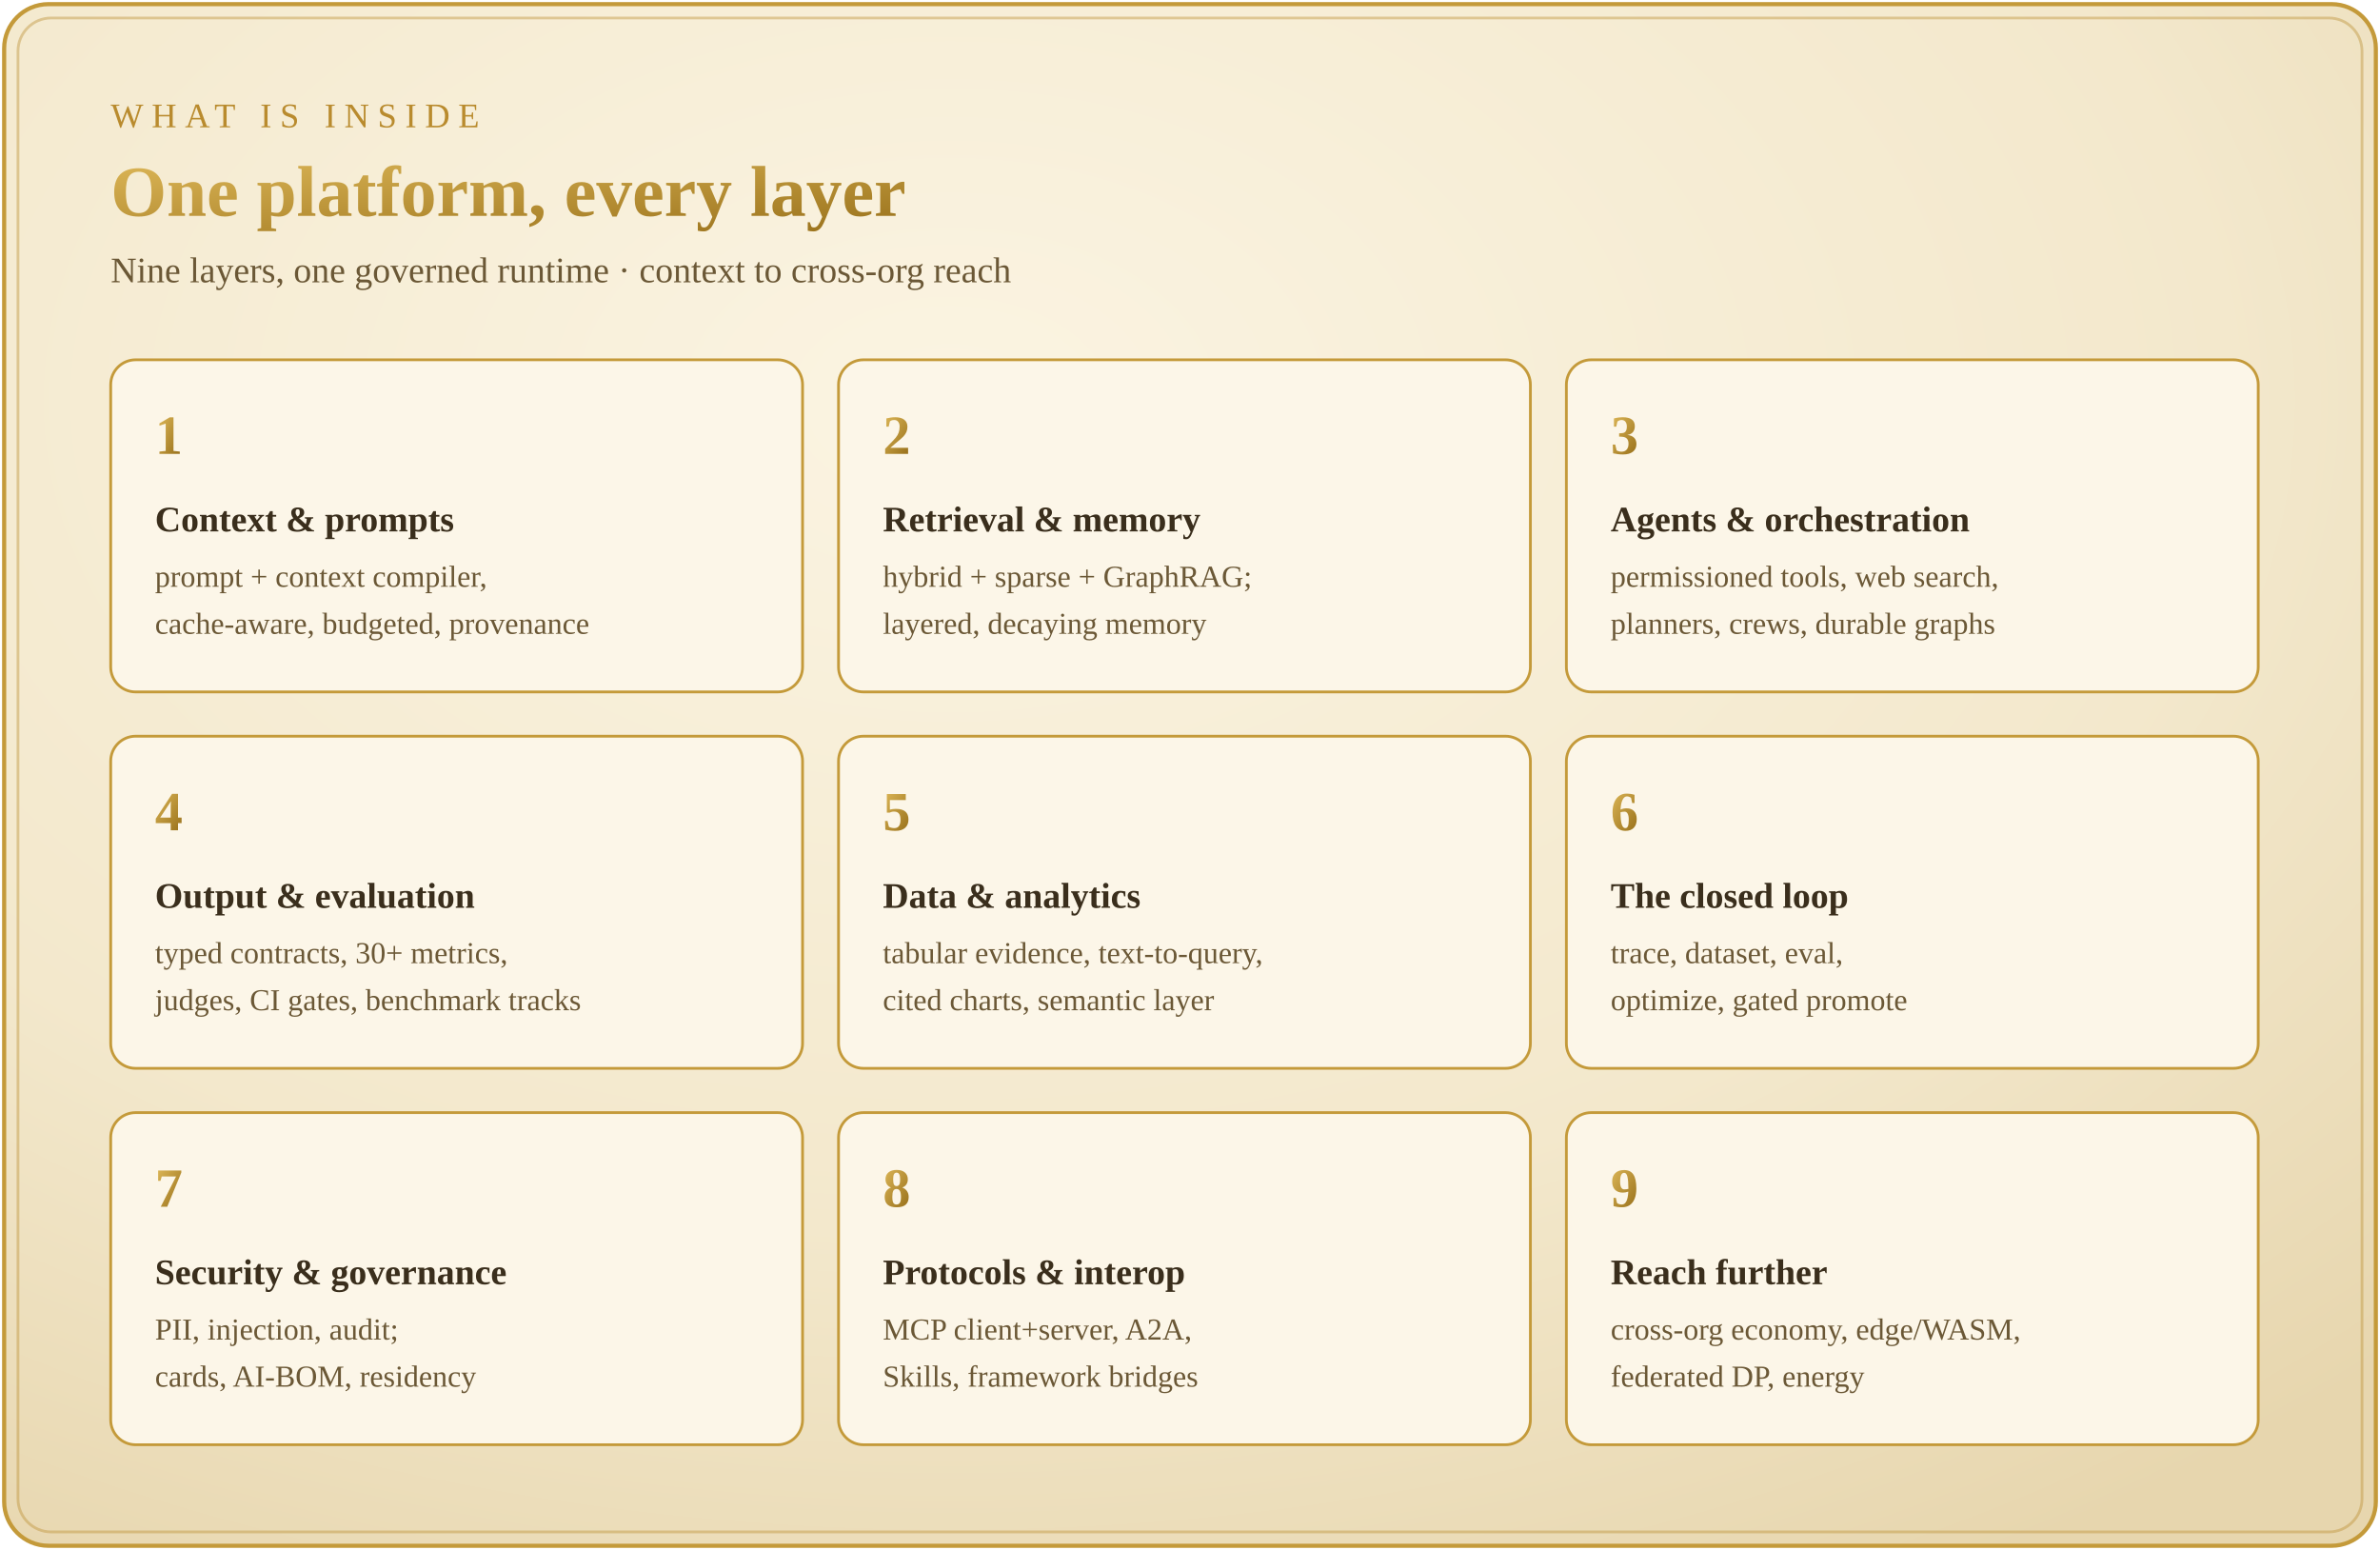
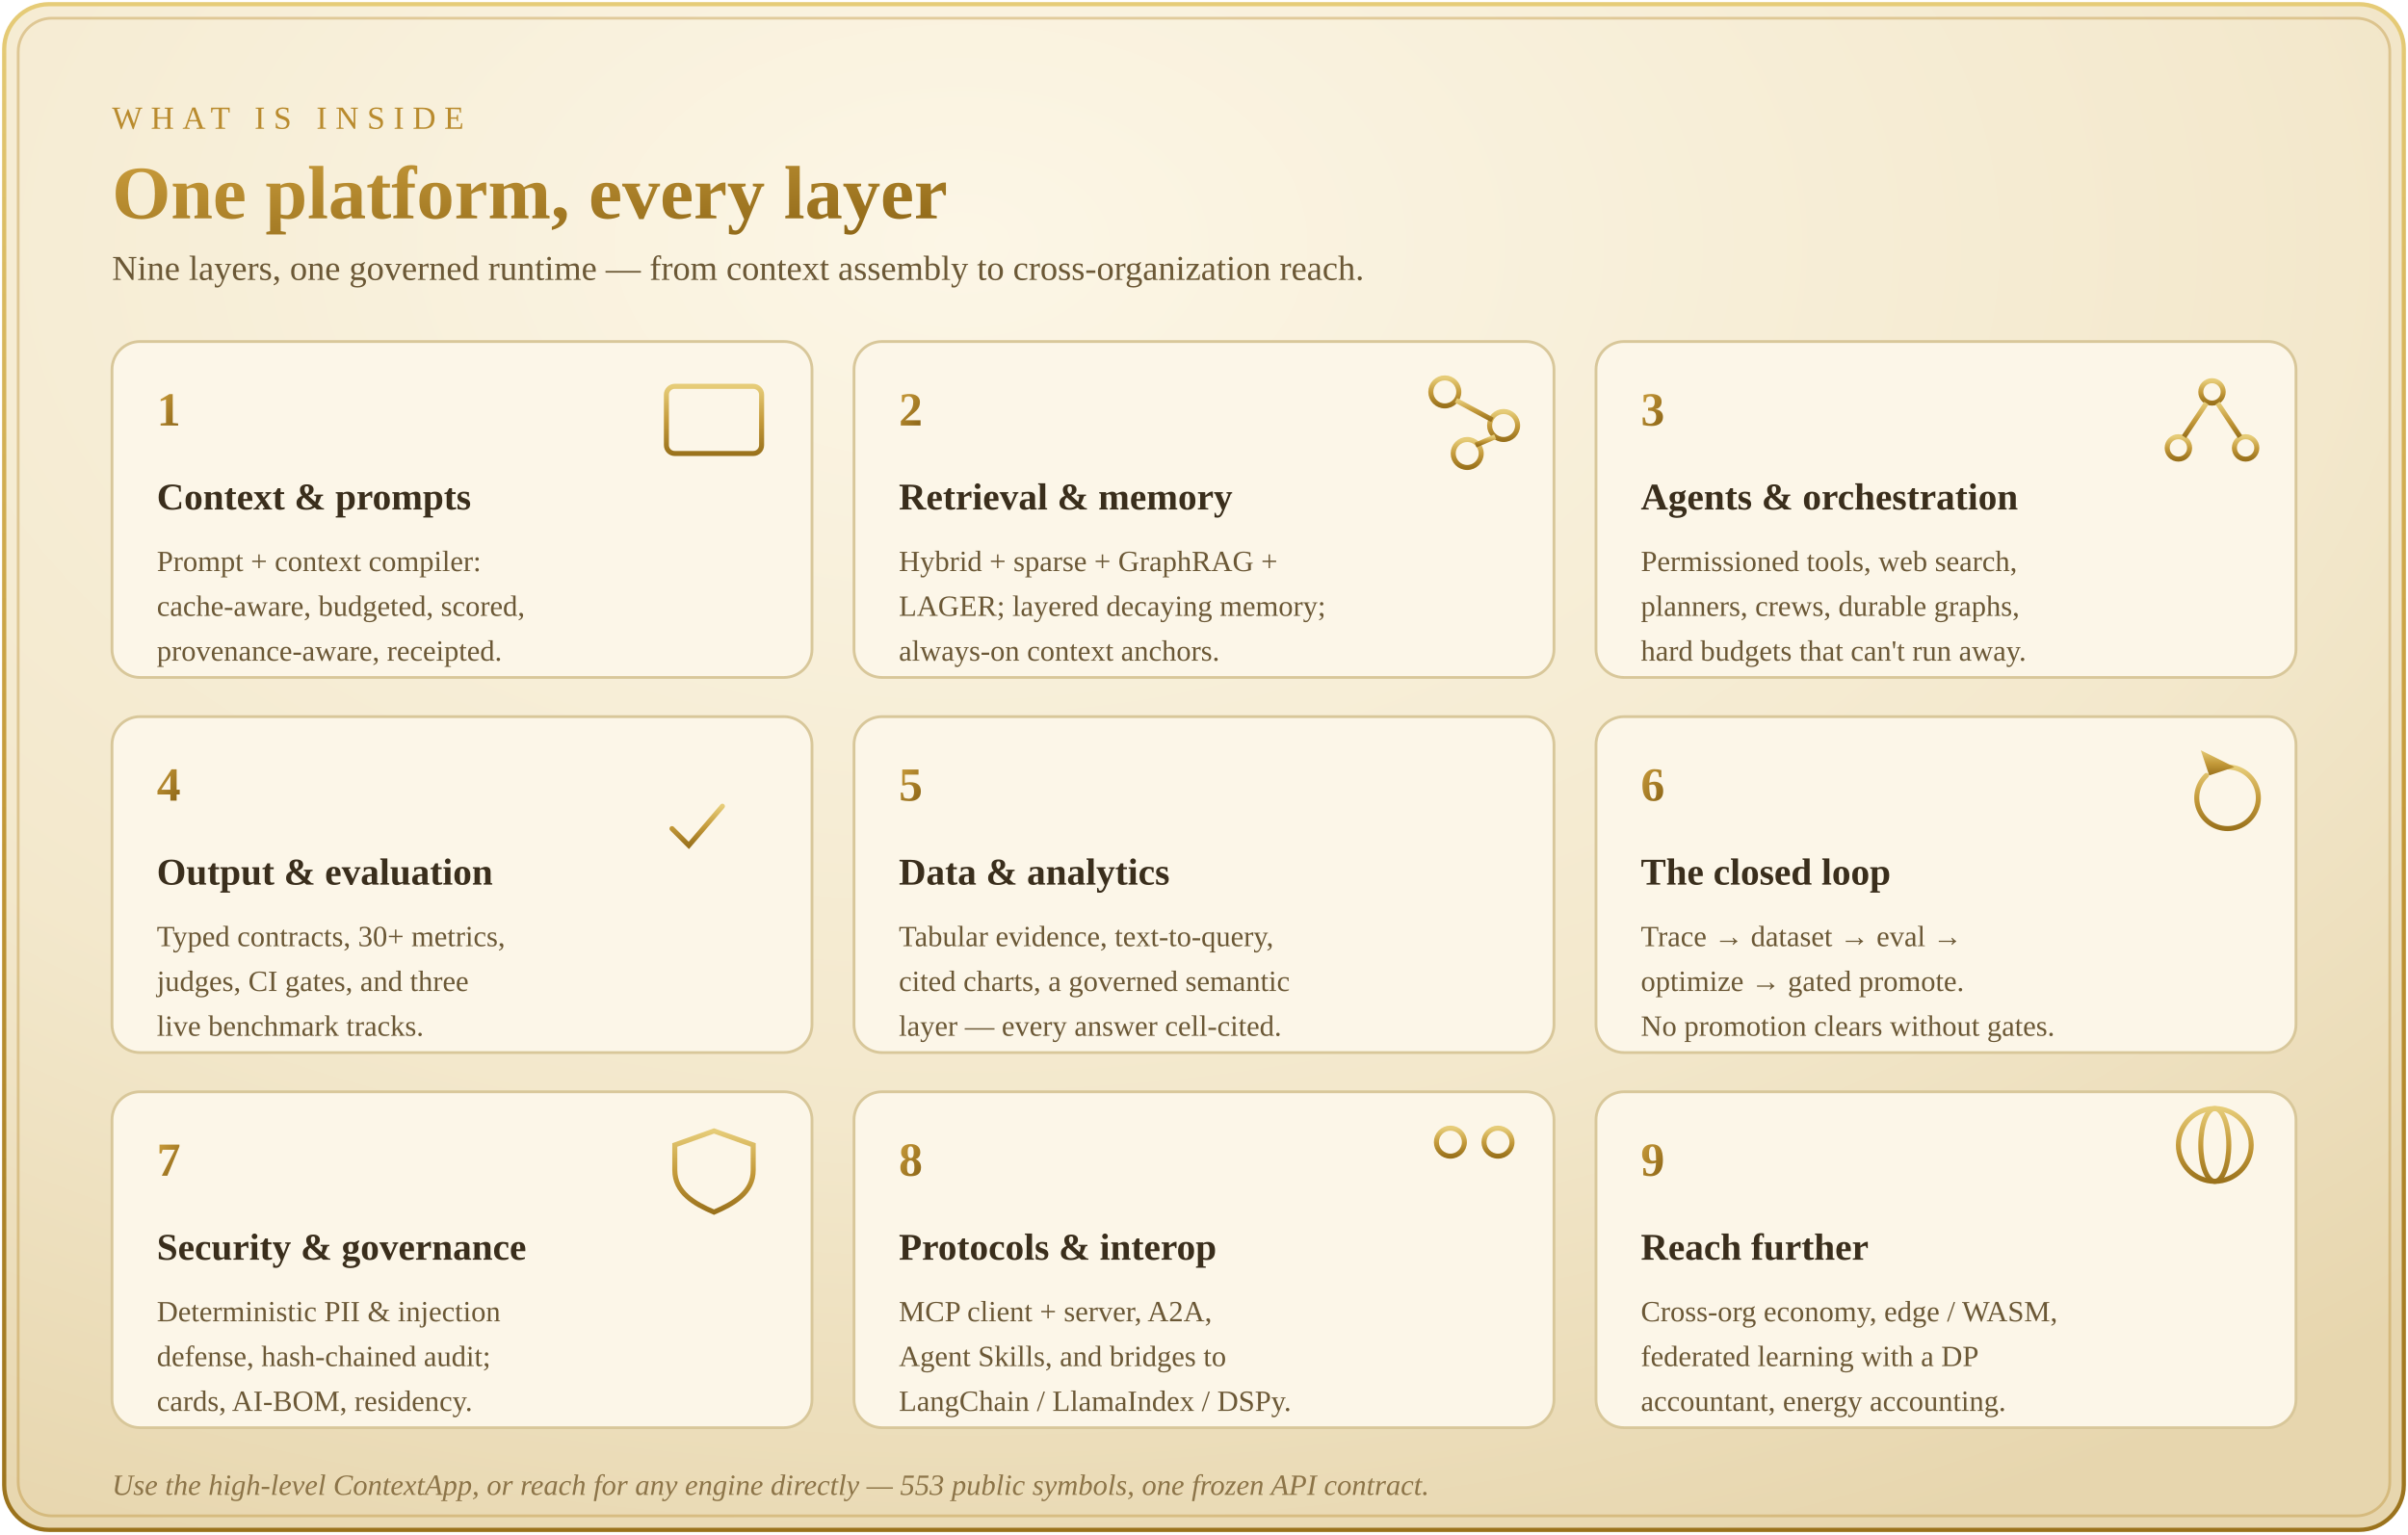
- <svg xmlns="http://www.w3.org/2000/svg" width="860" height="560" viewBox="0 0 860 560" role="img" aria-labelledby="feat_t feat_d">
+ <svg xmlns="http://www.w3.org/2000/svg" width="860" height="548" viewBox="0 0 860 548" role="img" aria-labelledby="feat_t feat_d">
  <defs>
-     <radialGradient id="feat_parch" cx="40%" cy="26%" r="86%">
-       <stop offset="0%" stop-color="#FBF4E2" />
+     <radialGradient id="feat_parch" cx="40%" cy="16%" r="92%">
+       <stop offset="0%" stop-color="#FCF6E6" />
      <stop offset="62%" stop-color="#F3E8CC" />
      <stop offset="100%" stop-color="#E7D6AE" />
    </radialGradient>
    <linearGradient id="feat_gold" x1="0" y1="0" x2="0" y2="1">
      <stop offset="0%" stop-color="#E6CC78" />
      <stop offset="52%" stop-color="#C49A3A" />
      <stop offset="100%" stop-color="#9A721C" />
    </linearGradient>
    <linearGradient id="feat_goldtext" x1="0" y1="0" x2="1" y2="1">
-       <stop offset="0%" stop-color="#D9B354" />
-       <stop offset="100%" stop-color="#9A721C" />
+       <stop offset="0%" stop-color="#C79A3A" />
+       <stop offset="100%" stop-color="#8C6516" />
    </linearGradient>
  </defs>
-   <rect x="1.5" y="1.5" width="857" height="557" rx="16" fill="url(#feat_parch)" stroke="#C49A3A" stroke-width="1.5" />
-   <rect x="6.5" y="6.5" width="847" height="547" rx="12" fill="none" stroke="#B98B2E" stroke-width="1" opacity="0.4" />
+   <rect x="1.5" y="1.5" width="857" height="545" rx="16" fill="url(#feat_parch)" stroke="url(#feat_gold)" stroke-width="1.5" />
+   <rect x="6.5" y="6.5" width="847" height="535" rx="12" fill="none" stroke="#B98B2E" stroke-width="1" opacity="0.38" />
  <g font-family="Georgia, 'Times New Roman', serif">
-     <text x="40" y="46" font-size="12.5" letter-spacing="3" fill="#B98B2E">WHAT IS INSIDE</text>
-     <text x="40" y="78" font-size="26" font-weight="700" fill="url(#feat_goldtext)">One platform, every layer</text>
-     <text x="40" y="102" font-size="13" fill="#6B5836">Nine layers, one governed runtime · context to cross-org reach</text>
-     <rect x="40" y="130" width="250" height="120" rx="9" fill="#FCF6E8" stroke="#C49A3A" stroke-width="1" />
-     <text x="56" y="164" font-size="20" font-weight="700" fill="url(#feat_goldtext)">1</text>
-     <text x="56" y="192" font-size="13" font-weight="700" fill="#3A2E1C">Context &amp; prompts</text>
-     <text x="56" y="212" font-size="11" fill="#6B5836">prompt + context compiler,</text>
-     <text x="56" y="229" font-size="11" fill="#6B5836">cache-aware, budgeted, provenance</text>
-     <rect x="303" y="130" width="250" height="120" rx="9" fill="#FCF6E8" stroke="#C49A3A" stroke-width="1" />
-     <text x="319" y="164" font-size="20" font-weight="700" fill="url(#feat_goldtext)">2</text>
-     <text x="319" y="192" font-size="13" font-weight="700" fill="#3A2E1C">Retrieval &amp; memory</text>
-     <text x="319" y="212" font-size="11" fill="#6B5836">hybrid + sparse + GraphRAG;</text>
-     <text x="319" y="229" font-size="11" fill="#6B5836">layered, decaying memory</text>
-     <rect x="566" y="130" width="250" height="120" rx="9" fill="#FCF6E8" stroke="#C49A3A" stroke-width="1" />
-     <text x="582" y="164" font-size="20" font-weight="700" fill="url(#feat_goldtext)">3</text>
-     <text x="582" y="192" font-size="13" font-weight="700" fill="#3A2E1C">Agents &amp; orchestration</text>
-     <text x="582" y="212" font-size="11" fill="#6B5836">permissioned tools, web search,</text>
-     <text x="582" y="229" font-size="11" fill="#6B5836">planners, crews, durable graphs</text>
-     <rect x="40" y="266" width="250" height="120" rx="9" fill="#FCF6E8" stroke="#C49A3A" stroke-width="1" />
-     <text x="56" y="300" font-size="20" font-weight="700" fill="url(#feat_goldtext)">4</text>
-     <text x="56" y="328" font-size="13" font-weight="700" fill="#3A2E1C">Output &amp; evaluation</text>
-     <text x="56" y="348" font-size="11" fill="#6B5836">typed contracts, 30+ metrics,</text>
-     <text x="56" y="365" font-size="11" fill="#6B5836">judges, CI gates, benchmark tracks</text>
-     <rect x="303" y="266" width="250" height="120" rx="9" fill="#FCF6E8" stroke="#C49A3A" stroke-width="1" />
-     <text x="319" y="300" font-size="20" font-weight="700" fill="url(#feat_goldtext)">5</text>
-     <text x="319" y="328" font-size="13" font-weight="700" fill="#3A2E1C">Data &amp; analytics</text>
-     <text x="319" y="348" font-size="11" fill="#6B5836">tabular evidence, text-to-query,</text>
-     <text x="319" y="365" font-size="11" fill="#6B5836">cited charts, semantic layer</text>
-     <rect x="566" y="266" width="250" height="120" rx="9" fill="#FCF6E8" stroke="#C49A3A" stroke-width="1" />
-     <text x="582" y="300" font-size="20" font-weight="700" fill="url(#feat_goldtext)">6</text>
-     <text x="582" y="328" font-size="13" font-weight="700" fill="#3A2E1C">The closed loop</text>
-     <text x="582" y="348" font-size="11" fill="#6B5836">trace, dataset, eval,</text>
-     <text x="582" y="365" font-size="11" fill="#6B5836">optimize, gated promote</text>
-     <rect x="40" y="402" width="250" height="120" rx="9" fill="#FCF6E8" stroke="#C49A3A" stroke-width="1" />
-     <text x="56" y="436" font-size="20" font-weight="700" fill="url(#feat_goldtext)">7</text>
-     <text x="56" y="464" font-size="13" font-weight="700" fill="#3A2E1C">Security &amp; governance</text>
-     <text x="56" y="484" font-size="11" fill="#6B5836">PII, injection, audit;</text>
-     <text x="56" y="501" font-size="11" fill="#6B5836">cards, AI-BOM, residency</text>
-     <rect x="303" y="402" width="250" height="120" rx="9" fill="#FCF6E8" stroke="#C49A3A" stroke-width="1" />
-     <text x="319" y="436" font-size="20" font-weight="700" fill="url(#feat_goldtext)">8</text>
-     <text x="319" y="464" font-size="13" font-weight="700" fill="#3A2E1C">Protocols &amp; interop</text>
-     <text x="319" y="484" font-size="11" fill="#6B5836">MCP client+server, A2A,</text>
-     <text x="319" y="501" font-size="11" fill="#6B5836">Skills, framework bridges</text>
-     <rect x="566" y="402" width="250" height="120" rx="9" fill="#FCF6E8" stroke="#C49A3A" stroke-width="1" />
-     <text x="582" y="436" font-size="20" font-weight="700" fill="url(#feat_goldtext)">9</text>
-     <text x="582" y="464" font-size="13" font-weight="700" fill="#3A2E1C">Reach further</text>
-     <text x="582" y="484" font-size="11" fill="#6B5836">cross-org economy, edge/WASM,</text>
-     <text x="582" y="501" font-size="11" fill="#6B5836">federated DP, energy</text>
+     <text x="40" y="46" font-size="11.5" letter-spacing="3" fill="#B98B2E">WHAT IS INSIDE</text>
+     <text x="40" y="78" font-size="27" font-weight="700" fill="url(#feat_goldtext)">One platform, every layer</text>
+     <text x="40" y="100" font-size="12.5" fill="#6B5836">Nine layers, one governed runtime — from context assembly to cross-organization reach.</text>
+     <g>
+       <rect x="40" y="122" width="250" height="120" rx="10" fill="#FCF6E8" stroke="#D8C79A" stroke-width="1" />
+       <text x="56" y="152" font-size="17" font-weight="700" fill="url(#feat_goldtext)">1</text>
+       <g stroke="url(#feat_gold)" stroke-width="1.8" fill="none">
+         <rect x="238" y="138" width="34" height="24" rx="3" />
+         <line x1="238" y1="146" x2="272" y2="146" />
+         <line x1="244" y1="154" x2="266" y2="154" />
+       </g>
+       <text x="56" y="182" font-size="13.5" font-weight="700" fill="#3A2E1C">Context &amp; prompts</text>
+       <text x="56" y="204" font-size="10.5" fill="#6B5836">Prompt + context compiler:</text>
+       <text x="56" y="220" font-size="10.5" fill="#6B5836">cache-aware, budgeted, scored,</text>
+       <text x="56" y="236" font-size="10.5" fill="#6B5836">provenance-aware, receipted.</text>
+     </g>
+     <g>
+       <rect x="305" y="122" width="250" height="120" rx="10" fill="#FCF6E8" stroke="#D8C79A" stroke-width="1" />
+       <text x="321" y="152" font-size="17" font-weight="700" fill="url(#feat_goldtext)">2</text>
+       <g stroke="url(#feat_gold)" stroke-width="1.8" fill="none">
+         <circle cx="516" cy="140" r="5" />
+         <circle cx="537" cy="152" r="5" />
+         <circle cx="524" cy="162" r="5" />
+         <line x1="520" y1="143" x2="533" y2="150" />
+         <line x1="534" y1="156" x2="527" y2="159" />
+       </g>
+       <text x="321" y="182" font-size="13.5" font-weight="700" fill="#3A2E1C">Retrieval &amp; memory</text>
+       <text x="321" y="204" font-size="10.5" fill="#6B5836">Hybrid + sparse + GraphRAG +</text>
+       <text x="321" y="220" font-size="10.5" fill="#6B5836">LAGER; layered decaying memory;</text>
+       <text x="321" y="236" font-size="10.5" fill="#6B5836">always-on context anchors.</text>
+     </g>
+     <g>
+       <rect x="570" y="122" width="250" height="120" rx="10" fill="#FCF6E8" stroke="#D8C79A" stroke-width="1" />
+       <text x="586" y="152" font-size="17" font-weight="700" fill="url(#feat_goldtext)">3</text>
+       <g stroke="url(#feat_gold)" stroke-width="1.8" fill="none">
+         <circle cx="790" cy="140" r="4" />
+         <circle cx="778" cy="160" r="4" />
+         <circle cx="802" cy="160" r="4" />
+         <line x1="788" y1="144" x2="780" y2="156" />
+         <line x1="792" y1="144" x2="800" y2="156" />
+       </g>
+       <text x="586" y="182" font-size="13.5" font-weight="700" fill="#3A2E1C">Agents &amp; orchestration</text>
+       <text x="586" y="204" font-size="10.5" fill="#6B5836">Permissioned tools, web search,</text>
+       <text x="586" y="220" font-size="10.5" fill="#6B5836">planners, crews, durable graphs,</text>
+       <text x="586" y="236" font-size="10.5" fill="#6B5836">hard budgets that can't run away.</text>
+     </g>
+     <g>
+       <rect x="40" y="256" width="250" height="120" rx="10" fill="#FCF6E8" stroke="#D8C79A" stroke-width="1" />
+       <text x="56" y="286" font-size="17" font-weight="700" fill="url(#feat_goldtext)">4</text>
+       <g stroke="url(#feat_gold)" stroke-width="1.8" fill="none" stroke-linecap="round">
+         <path d="M240 296 l6 6 l12 -14" />
+         <line x1="238" y1="278" x2="272" y2="278" />
+       </g>
+       <text x="56" y="316" font-size="13.5" font-weight="700" fill="#3A2E1C">Output &amp; evaluation</text>
+       <text x="56" y="338" font-size="10.5" fill="#6B5836">Typed contracts, 30+ metrics,</text>
+       <text x="56" y="354" font-size="10.5" fill="#6B5836">judges, CI gates, and three</text>
+       <text x="56" y="370" font-size="10.5" fill="#6B5836">live benchmark tracks.</text>
+     </g>
+     <g>
+       <rect x="305" y="256" width="250" height="120" rx="10" fill="#FCF6E8" stroke="#D8C79A" stroke-width="1" />
+       <text x="321" y="286" font-size="17" font-weight="700" fill="url(#feat_goldtext)">5</text>
+       <g stroke="url(#feat_gold)" stroke-width="1.8" fill="none" stroke-linecap="round">
+         <line x1="516" y1="290" x2="516" y2="272" />
+         <line x1="524" y1="290" x2="524" y2="280" />
+         <line x1="532" y1="290" x2="532" y2="266" />
+       </g>
+       <text x="321" y="316" font-size="13.5" font-weight="700" fill="#3A2E1C">Data &amp; analytics</text>
+       <text x="321" y="338" font-size="10.5" fill="#6B5836">Tabular evidence, text-to-query,</text>
+       <text x="321" y="354" font-size="10.5" fill="#6B5836">cited charts, a governed semantic</text>
+       <text x="321" y="370" font-size="10.5" fill="#6B5836">layer — every answer cell-cited.</text>
+     </g>
+     <g>
+       <rect x="570" y="256" width="250" height="120" rx="10" fill="#FCF6E8" stroke="#D8C79A" stroke-width="1" />
+       <text x="586" y="286" font-size="17" font-weight="700" fill="url(#feat_goldtext)">6</text>
+       <g stroke="url(#feat_gold)" stroke-width="1.8" fill="none">
+         <path d="M796 274 a11 11 0 1 1 -8 3" stroke-linecap="round" />
+         <path d="M786 268 l3 9 l9 -3" fill="url(#feat_gold)" stroke="none" />
+       </g>
+       <text x="586" y="316" font-size="13.5" font-weight="700" fill="#3A2E1C">The closed loop</text>
+       <text x="586" y="338" font-size="10.5" fill="#6B5836">Trace → dataset → eval →</text>
+       <text x="586" y="354" font-size="10.5" fill="#6B5836">optimize → gated promote.</text>
+       <text x="586" y="370" font-size="10.5" fill="#6B5836">No promotion clears without gates.</text>
+     </g>
+     <g>
+       <rect x="40" y="390" width="250" height="120" rx="10" fill="#FCF6E8" stroke="#D8C79A" stroke-width="1" />
+       <text x="56" y="420" font-size="17" font-weight="700" fill="url(#feat_goldtext)">7</text>
+       <g stroke="url(#feat_gold)" stroke-width="1.8" fill="none">
+         <path d="M255 404 l14 5 v9 c0 8 -7 12 -14 15 c-7 -3 -14 -7 -14 -15 v-9 z" />
+       </g>
+       <text x="56" y="450" font-size="13.5" font-weight="700" fill="#3A2E1C">Security &amp; governance</text>
+       <text x="56" y="472" font-size="10.5" fill="#6B5836">Deterministic PII &amp; injection</text>
+       <text x="56" y="488" font-size="10.5" fill="#6B5836">defense, hash-chained audit;</text>
+       <text x="56" y="504" font-size="10.5" fill="#6B5836">cards, AI-BOM, residency.</text>
+     </g>
+     <g>
+       <rect x="305" y="390" width="250" height="120" rx="10" fill="#FCF6E8" stroke="#D8C79A" stroke-width="1" />
+       <text x="321" y="420" font-size="17" font-weight="700" fill="url(#feat_goldtext)">8</text>
+       <g stroke="url(#feat_gold)" stroke-width="1.8" fill="none">
+         <circle cx="518" cy="408" r="5" />
+         <circle cx="535" cy="408" r="5" />
+         <line x1="523" y1="408" x2="530" y2="408" />
+         <line x1="526" y1="413" x2="526" y2="420" />
+       </g>
+       <text x="321" y="450" font-size="13.5" font-weight="700" fill="#3A2E1C">Protocols &amp; interop</text>
+       <text x="321" y="472" font-size="10.5" fill="#6B5836">MCP client + server, A2A,</text>
+       <text x="321" y="488" font-size="10.5" fill="#6B5836">Agent Skills, and bridges to</text>
+       <text x="321" y="504" font-size="10.5" fill="#6B5836">LangChain / LlamaIndex / DSPy.</text>
+     </g>
+     <g>
+       <rect x="570" y="390" width="250" height="120" rx="10" fill="#FCF6E8" stroke="#D8C79A" stroke-width="1" />
+       <text x="586" y="420" font-size="17" font-weight="700" fill="url(#feat_goldtext)">9</text>
+       <g stroke="url(#feat_gold)" stroke-width="1.8" fill="none">
+         <circle cx="791" cy="409" r="13" />
+         <ellipse cx="791" cy="409" rx="5" ry="13" />
+         <line x1="778" y1="409" x2="804" y2="409" />
+       </g>
+       <text x="586" y="450" font-size="13.5" font-weight="700" fill="#3A2E1C">Reach further</text>
+       <text x="586" y="472" font-size="10.5" fill="#6B5836">Cross-org economy, edge / WASM,</text>
+       <text x="586" y="488" font-size="10.5" fill="#6B5836">federated learning with a DP</text>
+       <text x="586" y="504" font-size="10.5" fill="#6B5836">accountant, energy accounting.</text>
+     </g>
+     <text x="40" y="534" font-size="10.5" fill="#8C7448" font-style="italic">Use the high-level ContextApp, or reach for any engine directly — 553 public symbols, one frozen API contract.</text>
  </g>
</svg>
